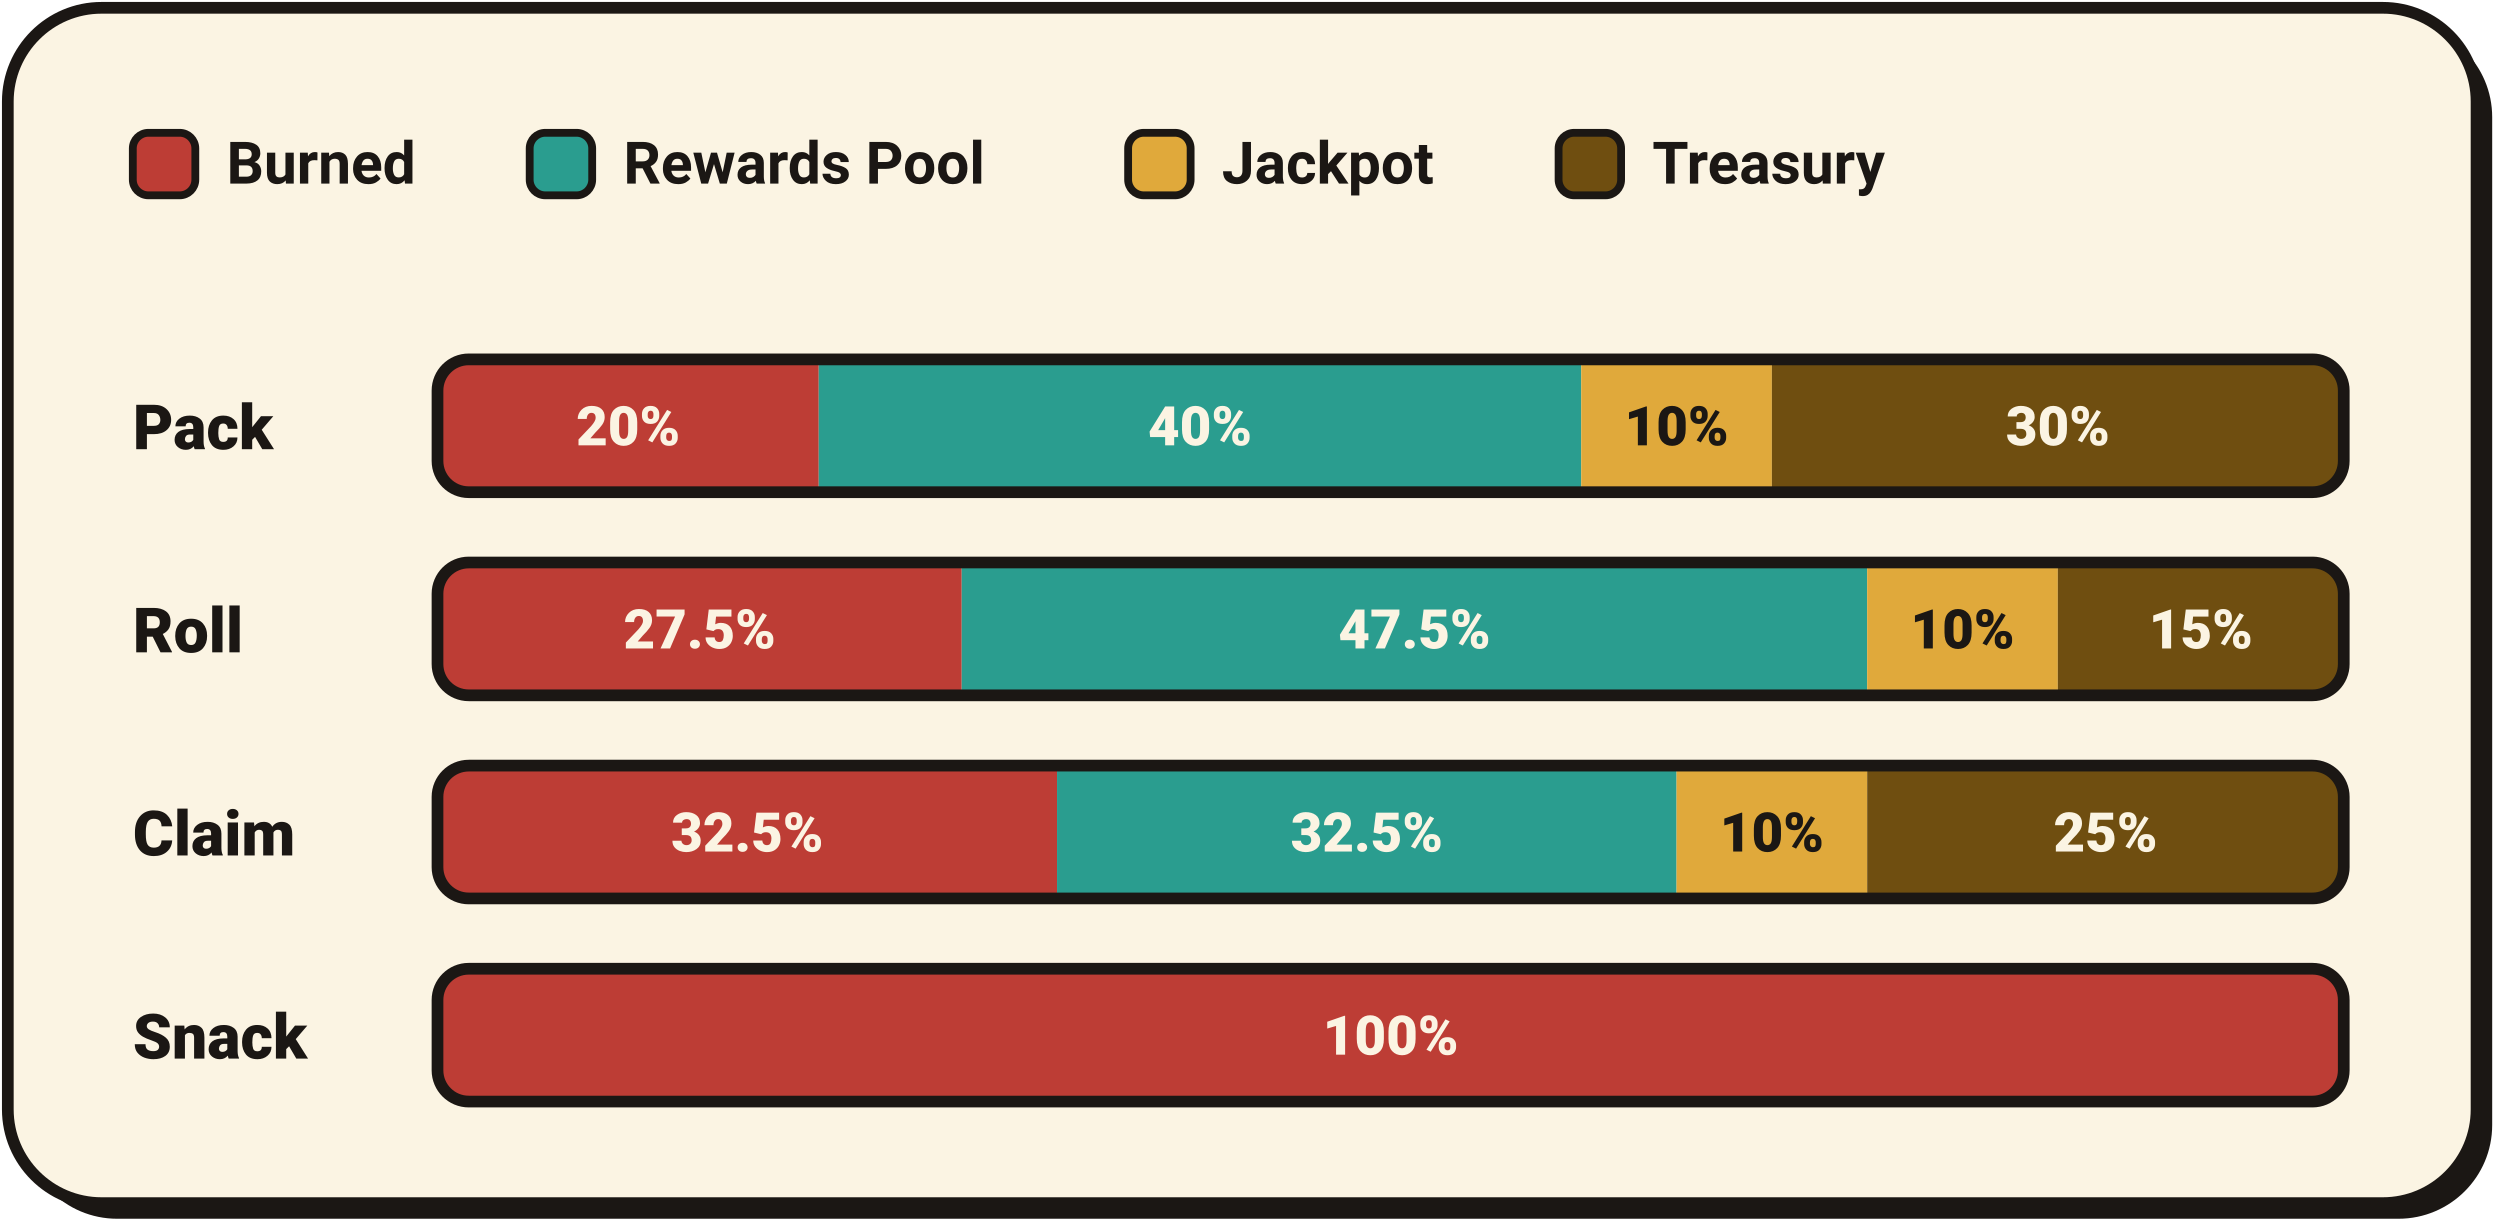
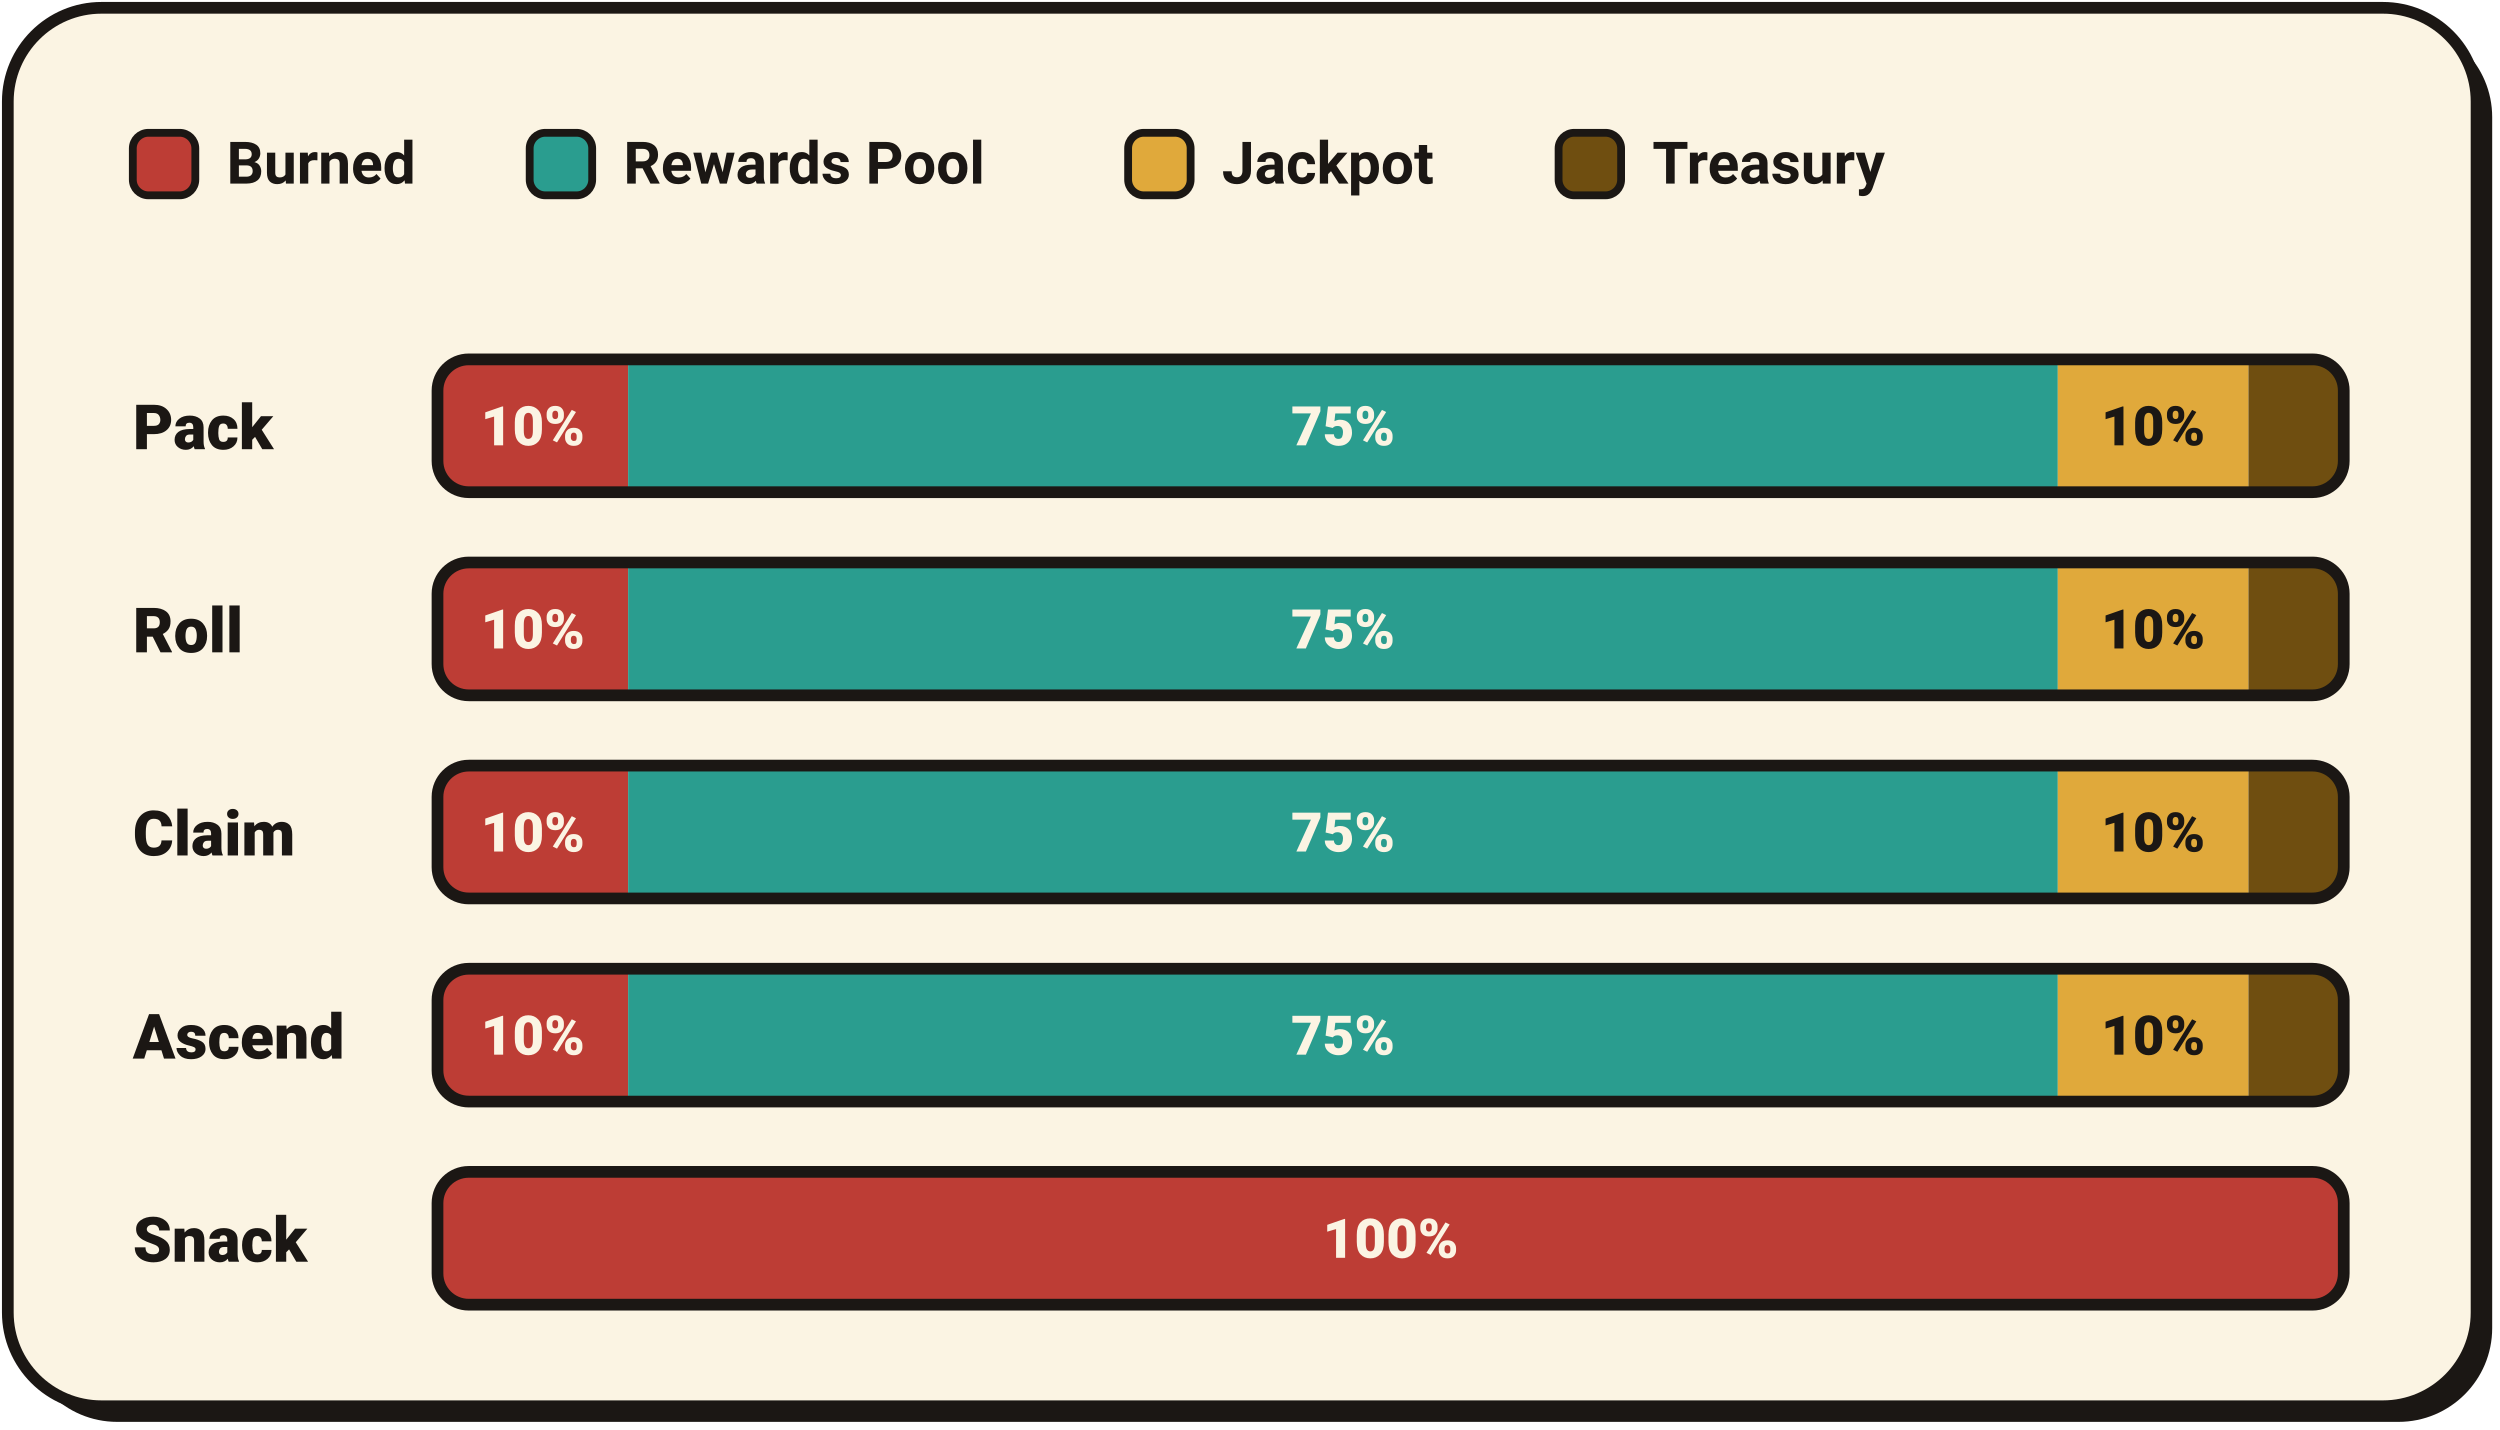
- <svg xmlns="http://www.w3.org/2000/svg" viewBox="0 0 640 314" width="640" height="314" role="img">
+ <svg xmlns="http://www.w3.org/2000/svg" viewBox="0 0 640 366" width="640" height="366" role="img">
  <style>
@keyframes tcIdle{0%,100%{transform:translateY(0)}50%{transform:translateY(-7px)}}.animate-tc-idle{animation:tcIdle 1.5s ease-in-out infinite}
@keyframes tcLegBob{0%,100%{transform:scaleY(1)}50%{transform:scaleY(1.11)}}.animate-tc-legbob{animation:tcLegBob 1.5s ease-in-out infinite}
@keyframes tcBobSlow{0%,100%{transform:translateY(0)}50%{transform:translateY(-4px)}}.animate-tc-bobslow{animation:tcBobSlow 2.6s ease-in-out infinite}
@keyframes tcRoll{0%,100%{transform:translate(0,0)}25%{transform:translate(-2.5px,1px)}75%{transform:translate(2.5px,-1px)}}.animate-tc-roll{animation:tcRoll 0.24s ease-in-out infinite}
@keyframes tcEat{0%,100%{transform:rotate(-3deg)}50%{transform:rotate(3deg)}}.animate-tc-eat{animation:tcEat 0.5s ease-in-out infinite}
@keyframes tcPop{0%,100%{transform:scale(1)}45%{transform:scale(1.13)}70%{transform:scale(0.97)}}.animate-tc-pop{animation:tcPop 0.9s ease-in-out infinite}
@keyframes tcJump{0%,100%{transform:translateY(0) rotate(-1.5deg)}50%{transform:translateY(-15px) rotate(1.5deg)}}.animate-tc-jump{animation:tcJump 0.75s ease-in-out infinite}
@keyframes tcConfetti{0%{opacity:0;transform:translateY(-16px) rotate(0)}12%{opacity:1}100%{opacity:0;transform:translateY(var(--tc-fall, 82px)) rotate(360deg)}}.animate-tc-confetti{animation:tcConfetti 1.5s linear infinite}
@keyframes tcRay{to{transform:rotate(360deg)}}.animate-tc-ray{animation:tcRay 7s linear infinite}
@keyframes tcTwinkle{0%,100%{transform:scale(0.5) rotate(0deg);opacity:0.35}50%{transform:scale(1.15) rotate(35deg);opacity:1}}.animate-tc-twinkle{animation:tcTwinkle 1.8s ease-in-out infinite}
@keyframes tcDart{0%,100%{transform:translateX(-2px)}50%{transform:translateX(2px)}}.animate-tc-dart{animation:tcDart 0.9s ease-in-out infinite}
@keyframes tcZzz{0%{opacity:0;transform:translateY(2px) scale(0.8)}30%{opacity:1}100%{opacity:0;transform:translateY(-14px) scale(1.1)}}.animate-tc-zzz{animation:tcZzz 2.4s ease-in-out infinite}
@media (prefers-reduced-motion: reduce){[class*="animate-tc-"]{animation:none!important}}
text{font-family:-apple-system, BlinkMacSystemFont, "Segoe UI", Roboto, Helvetica, Arial, sans-serif;fill:#1b1714}
</style>
-   <rect x="6" y="6" width="632" height="306" rx="24" fill="#1b1714" />
-   <rect x="2" y="2" width="632" height="306" rx="24" fill="#fbf4e3" stroke="#1b1714" stroke-width="3" />
+   <rect x="6" y="6" width="632" height="358" rx="24" fill="#1b1714" />
+   <rect x="2" y="2" width="632" height="358" rx="24" fill="#fbf4e3" stroke="#1b1714" stroke-width="3" />
  <rect x="34" y="34" width="16" height="16" rx="4" fill="#bd3d35" stroke="#1b1714" stroke-width="2" />
  <text x="58" y="47" font-size="15" font-weight="700">Burned</text>
  <rect x="135.6" y="34" width="16" height="16" rx="4" fill="#2a9d8f" stroke="#1b1714" stroke-width="2" />
  <text x="159.6" y="47" font-size="15" font-weight="700">Rewards Pool</text>
  <rect x="288.8" y="34" width="16" height="16" rx="4" fill="#e0a93b" stroke="#1b1714" stroke-width="2" />
  <text x="312.8" y="47" font-size="15" font-weight="700">Jackpot</text>
  <rect x="399" y="34" width="16" height="16" rx="4" fill="#6f4e10" stroke="#1b1714" stroke-width="2" />
  <text x="423" y="47" font-size="15" font-weight="700">Treasury</text>
  <text x="34" y="115" font-size="16" font-weight="800">Pack</text>
  <clipPath id="fee-row-0">
    <rect x="112" y="92" width="488" height="34" rx="8" />
  </clipPath>
  <g clip-path="url(#fee-row-0)">
-     <rect x="112" y="92" width="97.6" height="34" fill="#bd3d35" />
-     <text x="160.8" y="114" text-anchor="middle" font-size="14" font-weight="800" style="fill:#fbf4e3">20%</text>
-     <rect x="209.6" y="92" width="195.2" height="34" fill="#2a9d8f" />
-     <text x="307.2" y="114" text-anchor="middle" font-size="14" font-weight="800" style="fill:#fbf4e3">40%</text>
-     <rect x="404.8" y="92" width="48.8" height="34" fill="#e0a93b" />
-     <text x="429.2" y="114" text-anchor="middle" font-size="14" font-weight="800" style="fill:#1b1714">10%</text>
-     <rect x="453.6" y="92" width="146.4" height="34" fill="#6f4e10" />
-     <text x="526.8" y="114" text-anchor="middle" font-size="14" font-weight="800" style="fill:#fbf4e3">30%</text>
+     <rect x="112" y="92" width="48.8" height="34" fill="#bd3d35" />
+     <text x="136.4" y="114" text-anchor="middle" font-size="14" font-weight="800" style="fill:#fbf4e3">10%</text>
+     <rect x="160.8" y="92" width="366" height="34" fill="#2a9d8f" />
+     <text x="343.8" y="114" text-anchor="middle" font-size="14" font-weight="800" style="fill:#fbf4e3">75%</text>
+     <rect x="526.8" y="92" width="48.8" height="34" fill="#e0a93b" />
+     <text x="551.2" y="114" text-anchor="middle" font-size="14" font-weight="800" style="fill:#1b1714">10%</text>
+     <rect x="575.6" y="92" width="24.4" height="34" fill="#6f4e10" />
  </g>
  <rect x="112" y="92" width="488" height="34" rx="8" fill="none" stroke="#1b1714" stroke-width="3" />
  <text x="34" y="167" font-size="16" font-weight="800">Roll</text>
  <clipPath id="fee-row-1">
    <rect x="112" y="144" width="488" height="34" rx="8" />
  </clipPath>
  <g clip-path="url(#fee-row-1)">
-     <rect x="112" y="144" width="134.2" height="34" fill="#bd3d35" />
-     <text x="179.1" y="166" text-anchor="middle" font-size="14" font-weight="800" style="fill:#fbf4e3">27.5%</text>
-     <rect x="246.2" y="144" width="231.8" height="34" fill="#2a9d8f" />
-     <text x="362.1" y="166" text-anchor="middle" font-size="14" font-weight="800" style="fill:#fbf4e3">47.5%</text>
-     <rect x="478" y="144" width="48.8" height="34" fill="#e0a93b" />
-     <text x="502.4" y="166" text-anchor="middle" font-size="14" font-weight="800" style="fill:#1b1714">10%</text>
-     <rect x="526.8" y="144" width="73.2" height="34" fill="#6f4e10" />
-     <text x="563.4" y="166" text-anchor="middle" font-size="14" font-weight="800" style="fill:#fbf4e3">15%</text>
+     <rect x="112" y="144" width="48.8" height="34" fill="#bd3d35" />
+     <text x="136.4" y="166" text-anchor="middle" font-size="14" font-weight="800" style="fill:#fbf4e3">10%</text>
+     <rect x="160.8" y="144" width="366" height="34" fill="#2a9d8f" />
+     <text x="343.8" y="166" text-anchor="middle" font-size="14" font-weight="800" style="fill:#fbf4e3">75%</text>
+     <rect x="526.8" y="144" width="48.8" height="34" fill="#e0a93b" />
+     <text x="551.2" y="166" text-anchor="middle" font-size="14" font-weight="800" style="fill:#1b1714">10%</text>
+     <rect x="575.6" y="144" width="24.4" height="34" fill="#6f4e10" />
  </g>
  <rect x="112" y="144" width="488" height="34" rx="8" fill="none" stroke="#1b1714" stroke-width="3" />
  <text x="34" y="219" font-size="16" font-weight="800">Claim</text>
  <clipPath id="fee-row-2">
    <rect x="112" y="196" width="488" height="34" rx="8" />
  </clipPath>
  <g clip-path="url(#fee-row-2)">
-     <rect x="112" y="196" width="158.6" height="34" fill="#bd3d35" />
-     <text x="191.3" y="218" text-anchor="middle" font-size="14" font-weight="800" style="fill:#fbf4e3">32.5%</text>
-     <rect x="270.6" y="196" width="158.6" height="34" fill="#2a9d8f" />
-     <text x="349.9" y="218" text-anchor="middle" font-size="14" font-weight="800" style="fill:#fbf4e3">32.5%</text>
-     <rect x="429.2" y="196" width="48.8" height="34" fill="#e0a93b" />
-     <text x="453.6" y="218" text-anchor="middle" font-size="14" font-weight="800" style="fill:#1b1714">10%</text>
-     <rect x="478" y="196" width="122" height="34" fill="#6f4e10" />
-     <text x="539" y="218" text-anchor="middle" font-size="14" font-weight="800" style="fill:#fbf4e3">25%</text>
+     <rect x="112" y="196" width="48.8" height="34" fill="#bd3d35" />
+     <text x="136.4" y="218" text-anchor="middle" font-size="14" font-weight="800" style="fill:#fbf4e3">10%</text>
+     <rect x="160.8" y="196" width="366" height="34" fill="#2a9d8f" />
+     <text x="343.8" y="218" text-anchor="middle" font-size="14" font-weight="800" style="fill:#fbf4e3">75%</text>
+     <rect x="526.8" y="196" width="48.8" height="34" fill="#e0a93b" />
+     <text x="551.2" y="218" text-anchor="middle" font-size="14" font-weight="800" style="fill:#1b1714">10%</text>
+     <rect x="575.6" y="196" width="24.4" height="34" fill="#6f4e10" />
  </g>
  <rect x="112" y="196" width="488" height="34" rx="8" fill="none" stroke="#1b1714" stroke-width="3" />
-   <text x="34" y="271" font-size="16" font-weight="800">Snack</text>
+   <text x="34" y="271" font-size="16" font-weight="800">Ascend</text>
  <clipPath id="fee-row-3">
    <rect x="112" y="248" width="488" height="34" rx="8" />
  </clipPath>
  <g clip-path="url(#fee-row-3)">
-     <rect x="112" y="248" width="488" height="34" fill="#bd3d35" />
-     <text x="356" y="270" text-anchor="middle" font-size="14" font-weight="800" style="fill:#fbf4e3">100%</text>
+     <rect x="112" y="248" width="48.8" height="34" fill="#bd3d35" />
+     <text x="136.4" y="270" text-anchor="middle" font-size="14" font-weight="800" style="fill:#fbf4e3">10%</text>
+     <rect x="160.8" y="248" width="366" height="34" fill="#2a9d8f" />
+     <text x="343.8" y="270" text-anchor="middle" font-size="14" font-weight="800" style="fill:#fbf4e3">75%</text>
+     <rect x="526.8" y="248" width="48.8" height="34" fill="#e0a93b" />
+     <text x="551.2" y="270" text-anchor="middle" font-size="14" font-weight="800" style="fill:#1b1714">10%</text>
+     <rect x="575.6" y="248" width="24.4" height="34" fill="#6f4e10" />
  </g>
  <rect x="112" y="248" width="488" height="34" rx="8" fill="none" stroke="#1b1714" stroke-width="3" />
+   <text x="34" y="323" font-size="16" font-weight="800">Snack</text>
+   <clipPath id="fee-row-4">
+     <rect x="112" y="300" width="488" height="34" rx="8" />
+   </clipPath>
+   <g clip-path="url(#fee-row-4)">
+     <rect x="112" y="300" width="488" height="34" fill="#bd3d35" />
+     <text x="356" y="322" text-anchor="middle" font-size="14" font-weight="800" style="fill:#fbf4e3">100%</text>
+   </g>
+   <rect x="112" y="300" width="488" height="34" rx="8" fill="none" stroke="#1b1714" stroke-width="3" />
</svg>
